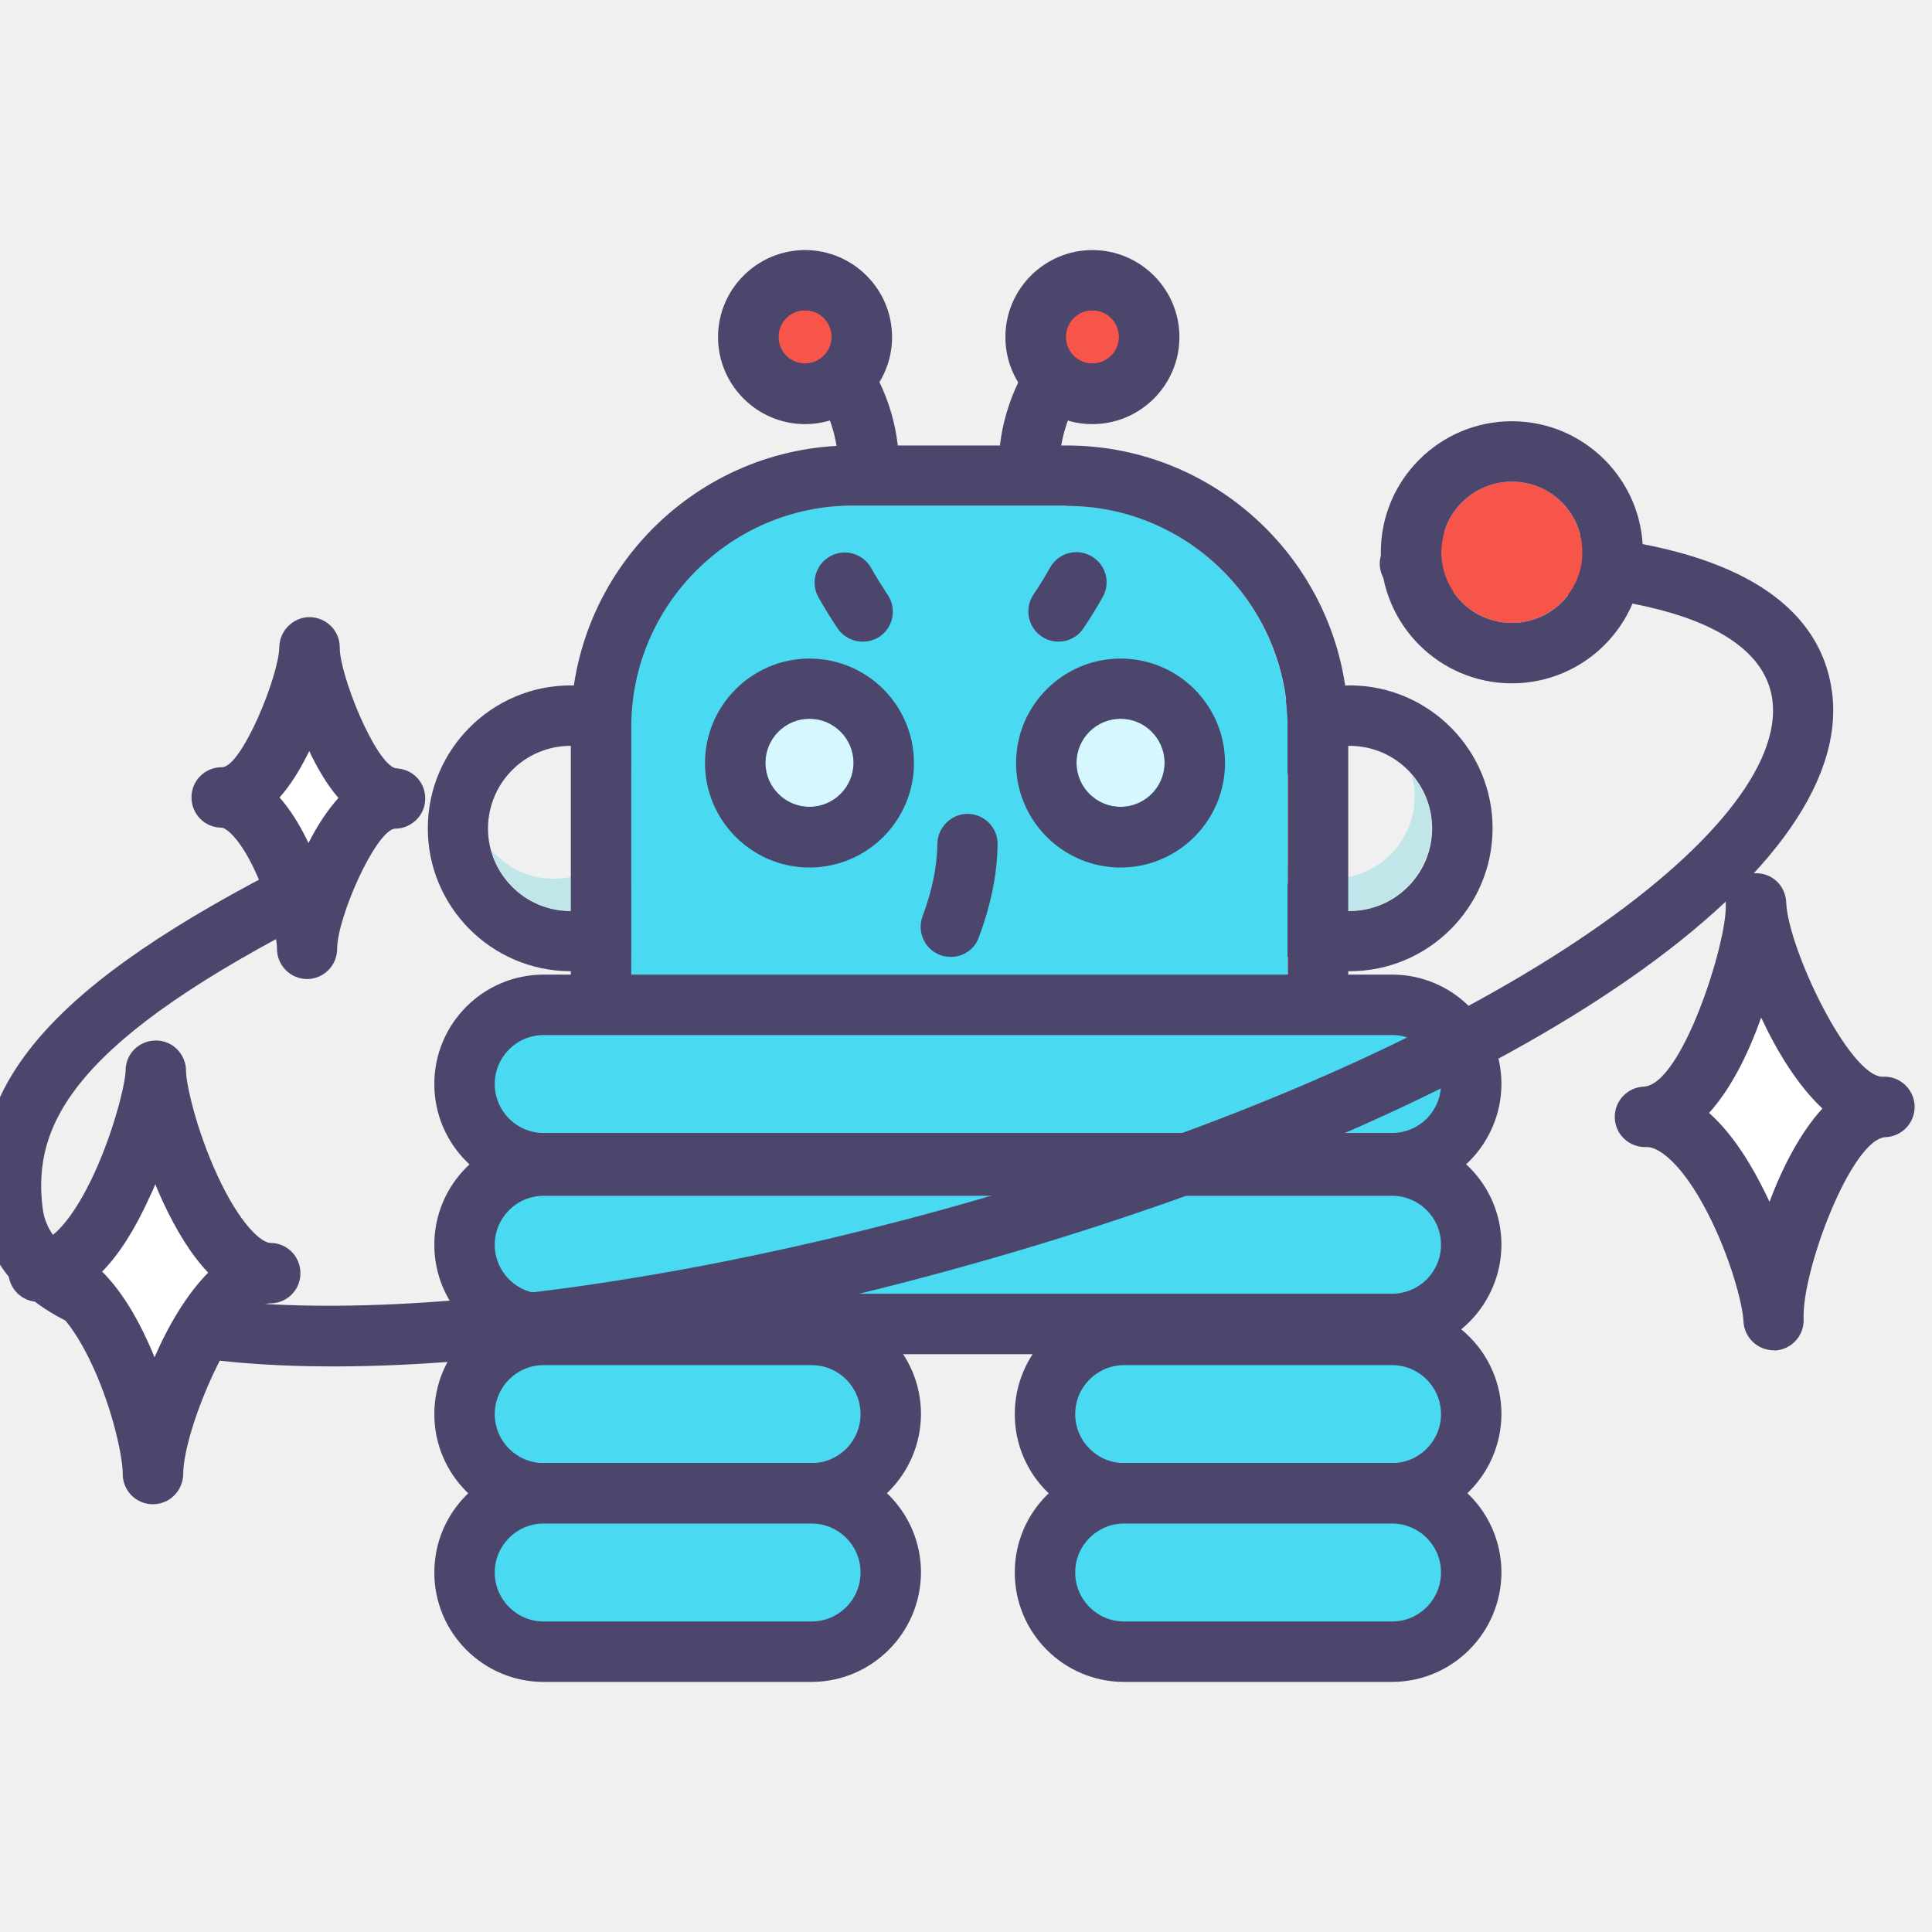
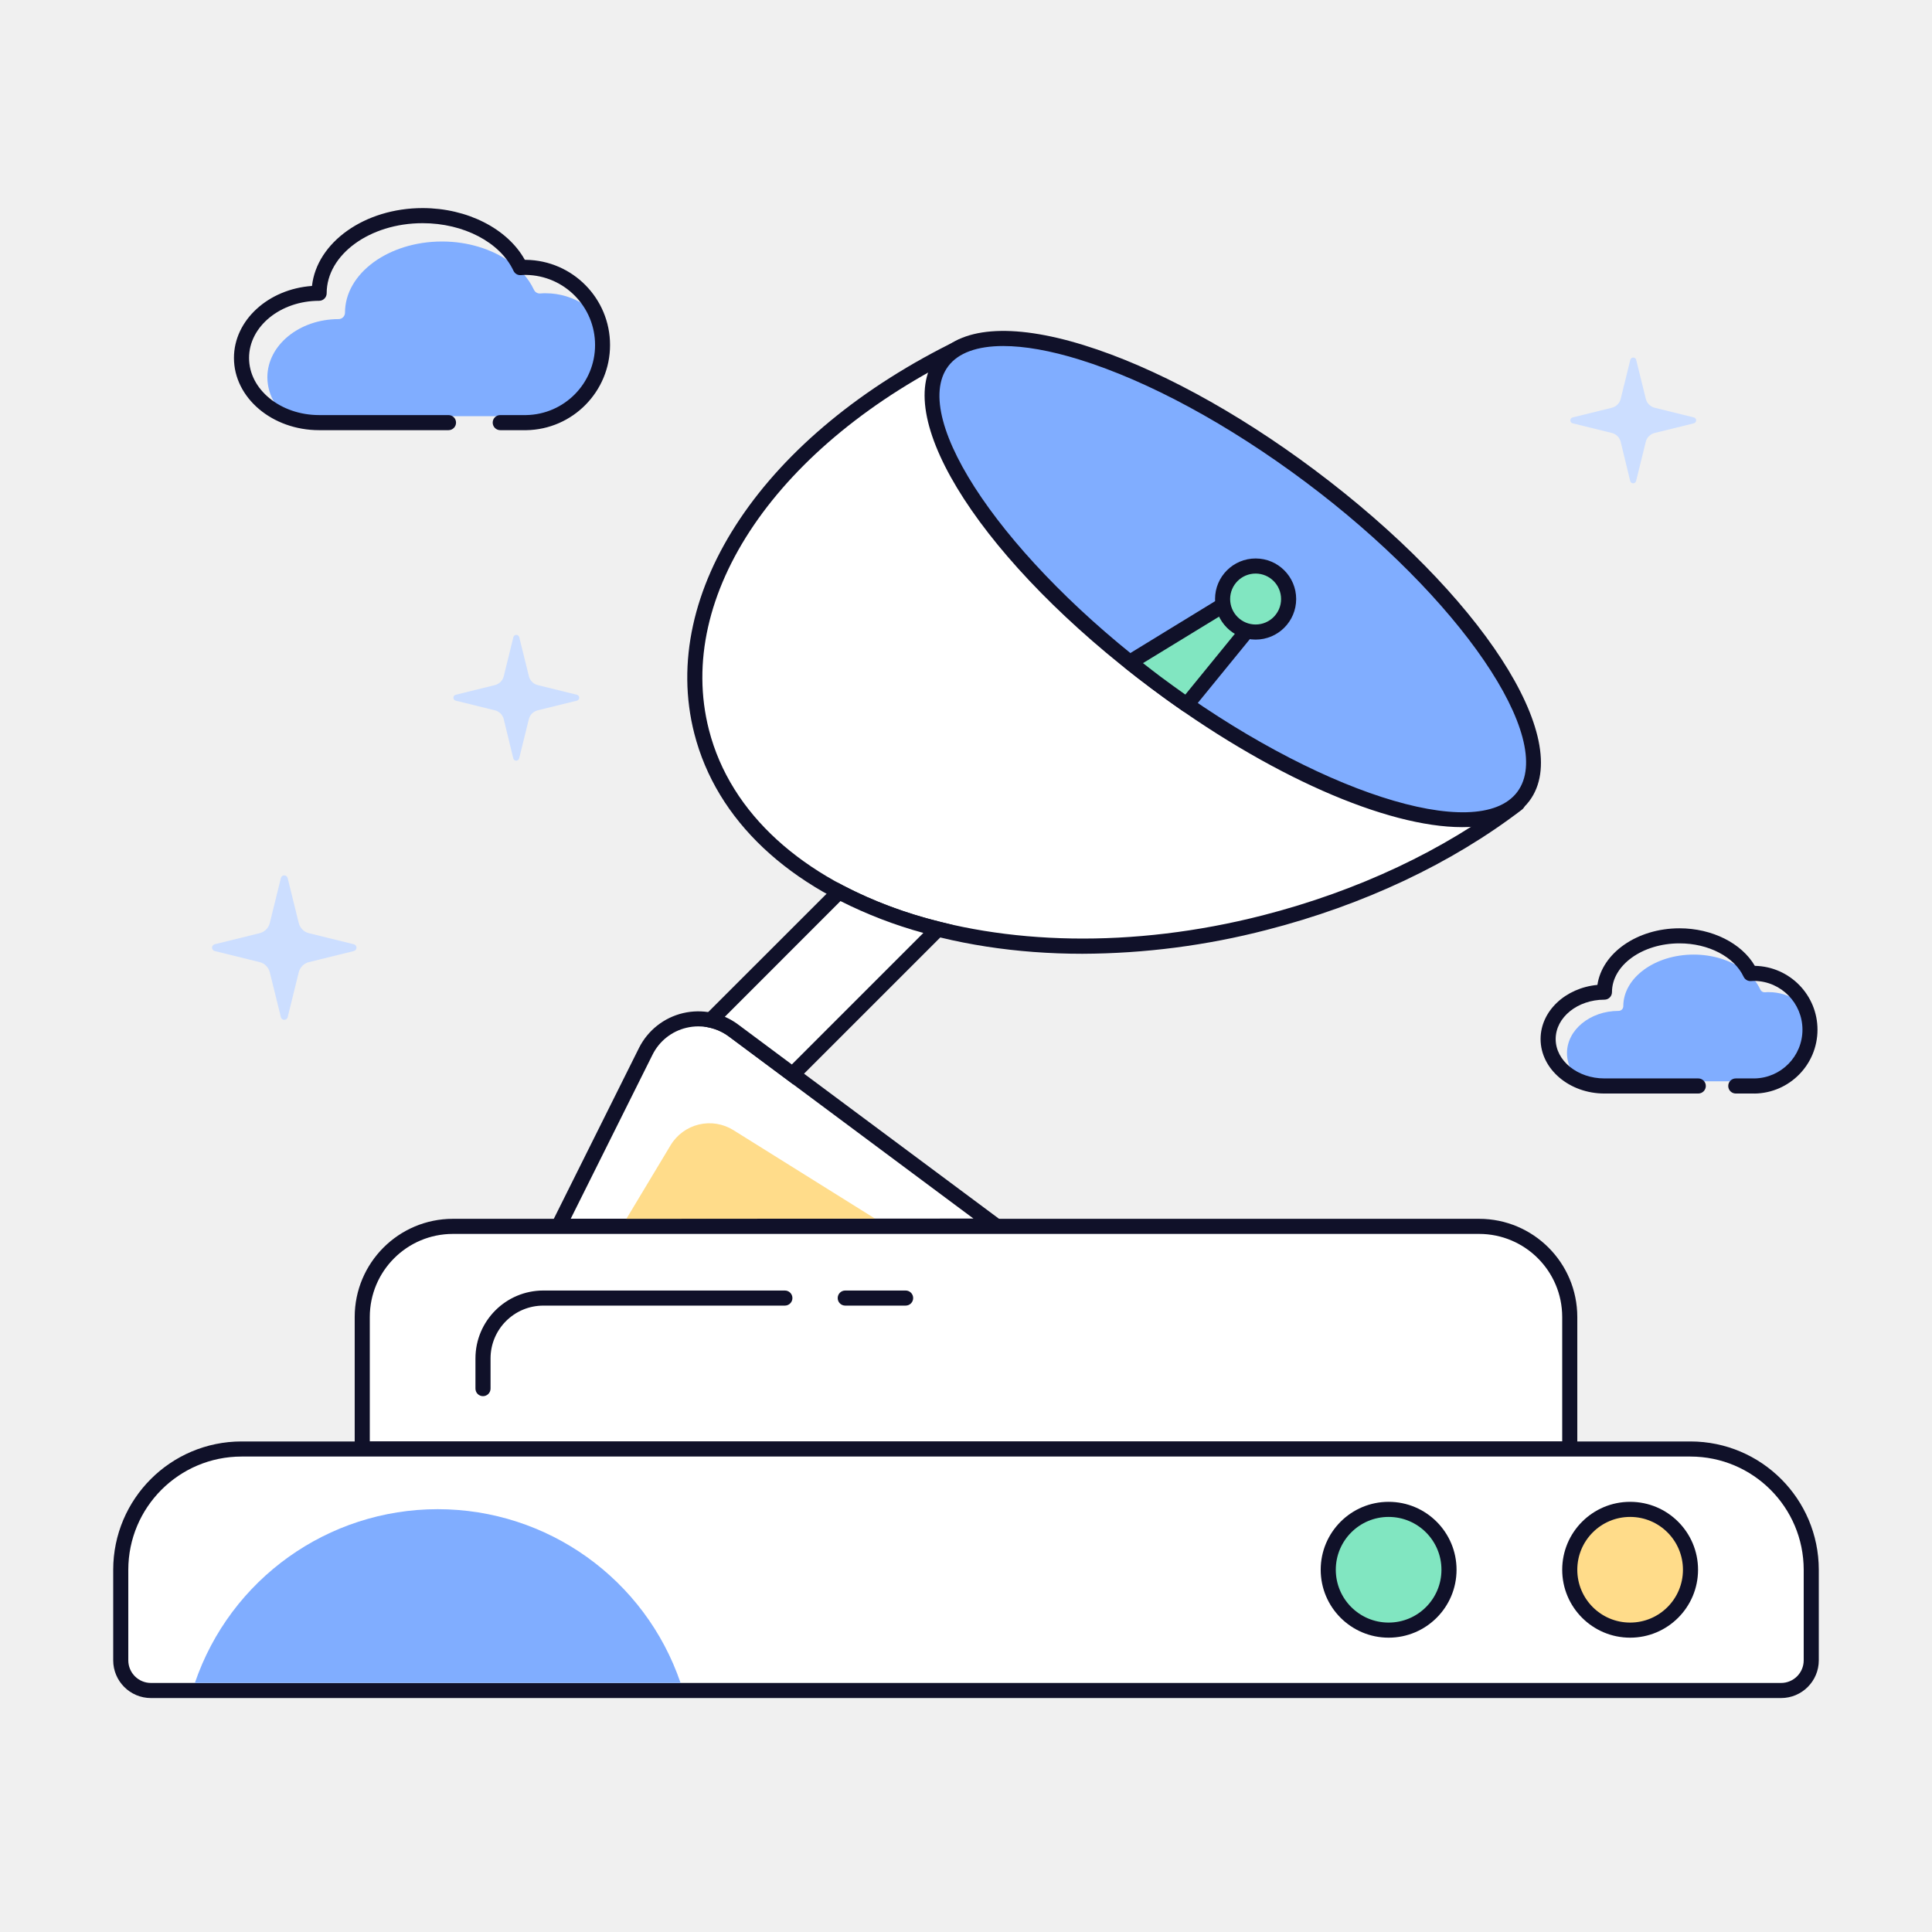
- <svg xmlns="http://www.w3.org/2000/svg" t="1683100661583" class="icon" viewBox="0 0 1024 1024" version="1.1" p-id="2247" width="200" height="200">
-   <path d="" fill="#D7F7FF" p-id="2248" />
-   <path d="M302.417 395.319h0.276c24.165 0.138 43.635 19.884 43.496 44.049-0.138 24.027-19.746 43.496-43.773 43.496h-0.276c-24.165-0.138-43.635-19.884-43.496-44.049 0.276-24.165 19.746-43.496 43.773-43.496m0-32.036c-41.425 0-75.394 33.693-75.67 75.256-0.276 41.701 33.416 75.946 75.256 76.222h0.552c41.425 0 75.394-33.693 75.67-75.256 0.276-41.701-33.416-75.946-75.256-76.222h-0.552z" fill="#4C466D" p-id="2249" />
-   <path d="M335.419 410.508c0.967 3.728 1.795 7.595 1.657 11.737-0.138 24.165-19.884 43.635-44.049 43.496-13.118-0.138-24.717-6.076-32.726-15.327 4.971 18.503 21.679 32.174 41.701 32.312 24.165 0.138 43.911-19.332 44.049-43.496 0.276-10.909-3.866-20.989-10.632-28.721z" fill="#C1E6EA" p-id="2250" />
-   <path d="" fill="#D7F7FF" p-id="2251" />
-   <path d="M715.288 395.319h0.276c24.165 0.138 43.635 19.884 43.496 44.049-0.138 24.027-19.746 43.496-43.773 43.496h-0.276c-24.165-0.138-43.635-19.884-43.496-44.049 0.138-24.165 19.746-43.496 43.773-43.496m0-32.036c-41.425 0-75.394 33.693-75.67 75.256-0.276 41.701 33.416 75.946 75.256 76.222h0.552c41.425 0 75.394-33.693 75.67-75.256 0.276-41.701-33.416-75.946-75.256-76.222h-0.552z" fill="#4C466D" p-id="2252" />
-   <path d="M748.152 410.508c0.967 3.728 1.795 7.595 1.657 11.737-0.138 24.165-19.884 43.635-44.049 43.496-13.118-0.138-24.717-6.076-32.726-15.327 4.971 18.503 21.679 32.174 41.701 32.312 24.165 0.138 43.911-19.332 44.049-43.496 0.276-10.909-3.866-20.989-10.632-28.721z" fill="#C1E6EA" p-id="2253" />
-   <path d="M930.837 478.722c0.829 19.332-22.093 111.572-58.824 113.091 36.868-1.519 66.971 82.436 68.075 107.844-1.105-25.407 24.855-111.71 58.824-113.091-33.969 1.381-67.109-85.198-68.075-107.844z" fill="#FFFFFF" p-id="2254" />
-   <path d="M940.089 715.674c-8.561 0-15.604-6.766-16.018-15.327-0.414-9.39-7.18-34.521-18.918-57.305-13.532-26.374-26.236-35.488-32.588-35.073-8.975 0.276-16.294-6.49-16.708-15.327v-0.69c0-8.561 6.766-15.604 15.327-16.018 20.298-0.829 44.325-76.775 43.496-96.383-0.414-8.837 6.49-16.294 15.327-16.708 9.114-0.414 16.294 6.49 16.708 15.327 0.967 24.717 33.554 92.516 51.091 92.516h0.276c8.837-0.414 16.294 6.49 16.708 15.327v0.69c0 8.561-6.766 15.604-15.327 16.018-18.089 0.69-44.601 70.975-43.496 96.383v0.69c0 8.561-6.766 15.604-15.327 16.018-0.138-0.138-0.276-0.138-0.552-0.138z m-34.245-125.795c9.942 8.837 19.194 21.679 27.755 38.387 1.381 2.762 2.9 5.661 4.281 8.699 6.904-18.365 16.294-36.592 28.031-49.434-12.98-12.151-24.027-30.102-32.45-48.191-6.628 18.641-15.742 37.421-27.617 50.539z" fill="#4C466D" p-id="2255" />
-   <path d="M163.918 343.123c-0.138 13.946-19.884 79.675-46.396 79.536 26.65 0.138 45.43 61.862 45.292 80.089 0.138-18.365 21.817-79.675 46.396-79.536-24.579 0-45.43-63.657-45.292-80.089z" fill="#FFFFFF" p-id="2256" />
-   <path d="M162.814 518.904c-0.138 0-0.138 0 0 0-8.837 0-16.018-7.18-16.018-16.018v-0.138c0-6.214-3.866-24.027-11.185-40.182-8.147-17.951-15.742-23.889-18.227-23.889-8.837 0-15.88-7.18-15.88-16.018v-0.138c0-8.837 7.18-15.88 16.018-15.88h0.138c10.356 0 30.102-48.191 30.378-63.657 0.138-8.699 7.318-15.88 16.018-15.88h0.138c8.837 0.138 15.88 7.18 15.88 16.018-0.138 14.499 18.779 61.309 29.55 64.071 0.414 0 0.829 0 1.243 0.138 8.285 0.69 14.637 7.595 14.499 16.018 0 8.837-7.318 15.88-16.156 15.88h-0.138c-10.218 1.795-30.24 46.672-30.378 63.657 0 8.837-7.18 16.018-15.88 16.018zM148.177 422.66c5.109 5.8 10.356 13.67 15.327 24.165 4.419-8.837 9.804-17.122 15.88-23.889-6.076-7.042-11.185-15.742-15.465-24.855-4.419 8.975-9.528 17.675-15.742 24.579zM545.445 267.177c-8.561 0-15.604-6.766-16.018-15.327-0.414-10.909 0.829-21.817 3.866-32.312 3.452-12.151 8.975-23.336 16.432-33.416 5.523-7.457 12.013-14.223 19.47-20.022 7.042-5.523 16.984-4.281 22.508 2.762 5.523 6.904 4.281 16.984-2.762 22.508-5.109 4.004-9.666 8.699-13.394 13.808-5.109 6.904-8.975 14.775-11.323 23.198-2.071 7.318-3.038 14.913-2.624 22.37 0.276 8.837-6.49 16.294-15.327 16.57-0.414-0.138-0.69-0.138-0.829-0.138zM460.247 267.177h-0.69c-8.837-0.276-15.742-7.733-15.327-16.57 0.276-7.595-0.552-15.051-2.624-22.37-2.347-8.423-6.214-16.156-11.323-23.198-3.866-5.247-8.423-9.804-13.394-13.808-6.904-5.385-8.147-15.465-2.762-22.508 5.523-6.904 15.465-8.147 22.508-2.762 7.318 5.8 13.946 12.566 19.47 20.022 7.457 10.08 12.98 21.265 16.432 33.416 3.038 10.632 4.281 21.403 3.866 32.312-0.552 8.837-7.595 15.465-16.156 15.465z" fill="#4C466D" p-id="2257" />
-   <path d="M682.424 532.575V385.239c0-64.485-52.748-117.233-117.233-117.233h-113.643c-64.485 0-117.233 52.748-117.233 117.233v147.336h348.11z" fill="#49DAF2" p-id="2258" />
-   <path d="M565.329 268.144c64.485 0 117.233 52.748 117.233 117.233V532.713H334.59V385.239c0-64.485 52.748-117.233 117.233-117.233h113.505m0-31.897h-113.643c-82.298 0-149.131 66.971-149.131 149.131v179.371h412.043V385.239c-0.138-82.298-67.109-149.131-149.269-149.131z" fill="#4C466D" p-id="2259" />
-   <path d="M429.04 404.294m-23.336 0a23.336 23.336 0 1 0 46.672 0 23.336 23.336 0 1 0-46.672 0Z" fill="#D7F7FF" p-id="2260" />
-   <path d="M429.04 380.958c12.842 0 23.336 10.494 23.336 23.336 0 12.842-10.494 23.336-23.336 23.336-12.842 0-23.336-10.494-23.336-23.336 0-12.842 10.494-23.336 23.336-23.336m0-31.897c-30.517 0-55.372 24.855-55.372 55.372s24.855 55.372 55.372 55.372 55.372-24.855 55.372-55.372c0-30.655-24.855-55.372-55.372-55.372z" fill="#4C466D" p-id="2261" />
-   <path d="M426.692 178.665m-14.085 0a14.085 14.085 0 1 0 28.169 0 14.085 14.085 0 1 0-28.169 0Z" fill="#F7554A" p-id="2262" />
-   <path d="M426.692 164.442c7.871 0 14.085 6.352 14.085 14.085s-6.352 14.085-14.085 14.085c-7.871 0-14.085-6.352-14.085-14.085s6.214-14.085 14.085-14.085m0-31.897c-25.407 0-46.12 20.713-46.12 46.12s20.713 46.12 46.12 46.12 46.12-20.713 46.12-46.12-20.713-46.12-46.12-46.12z" fill="#4C466D" p-id="2263" />
-   <path d="M578.999 178.665m-14.085 0a14.085 14.085 0 1 0 28.169 0 14.085 14.085 0 1 0-28.169 0Z" fill="#F7554A" p-id="2264" />
-   <path d="M578.999 164.442c7.871 0 14.085 6.352 14.085 14.085s-6.352 14.085-14.085 14.085c-7.871 0-14.085-6.352-14.085-14.085s6.214-14.085 14.085-14.085m0-31.897c-25.407 0-46.12 20.713-46.12 46.12s20.713 46.12 46.12 46.12 46.12-20.713 46.12-46.12-20.713-46.12-46.12-46.12z" fill="#4C466D" p-id="2265" />
-   <path d="M593.912 404.294m-23.336 0a23.336 23.336 0 1 0 46.672 0 23.336 23.336 0 1 0-46.672 0Z" fill="#D7F7FF" p-id="2266" />
-   <path d="M593.912 380.958c12.842 0 23.336 10.494 23.336 23.336 0 12.842-10.494 23.336-23.336 23.336s-23.336-10.494-23.336-23.336c0-12.842 10.494-23.336 23.336-23.336m0-31.897c-30.517 0-55.372 24.855-55.372 55.372s24.855 55.372 55.372 55.372 55.372-24.855 55.372-55.372c0-30.655-24.855-55.372-55.372-55.372zM504.019 507.167c-1.933 0-3.728-0.276-5.661-0.967-8.285-3.038-12.428-12.289-9.39-20.575 5.109-13.532 7.733-26.512 7.871-38.525 0.138-8.837 7.733-15.88 16.156-15.742 8.837 0.138 15.88 7.318 15.742 16.156-0.138 15.742-3.59 32.312-9.942 49.296-2.209 6.352-8.285 10.356-14.775 10.356zM457.209 340.085c-5.109 0-10.218-2.486-13.256-7.042-3.59-5.247-6.904-10.771-10.08-16.294-4.419-7.733-1.657-17.399 5.938-21.817 7.733-4.419 17.399-1.657 21.817 5.938 2.762 4.971 5.8 9.666 8.837 14.361 4.971 7.318 3.038 17.261-4.281 22.232-2.762 1.795-5.938 2.624-8.975 2.624zM561.048 340.085c-3.038 0-6.214-0.829-8.975-2.762-7.318-4.971-9.252-14.913-4.281-22.232 3.176-4.695 6.076-9.39 8.837-14.361 4.419-7.733 14.085-10.356 21.817-5.938 7.733 4.419 10.356 14.085 5.938 21.817-3.176 5.523-6.49 11.047-10.08 16.294-3.038 4.695-8.147 7.18-13.256 7.18z" fill="#4C466D" p-id="2267" />
-   <path d="M737.658 616.53H288.194c-23.06 0-41.978-18.918-41.978-41.978s18.918-41.978 41.978-41.978H737.796c23.06 0 41.978 18.918 41.978 41.978s-18.918 41.978-42.116 41.978z" fill="#49DAF2" p-id="2268" />
-   <path d="M737.658 632.547H288.194c-32.036 0-57.995-25.96-57.995-57.995s25.96-57.995 57.995-57.995H737.796c32.036 0 57.995 25.96 57.995 57.995-0.138 32.036-26.098 57.995-58.133 57.995z m-449.464-83.955c-14.361 0-25.96 11.599-25.96 25.96s11.599 25.96 25.96 25.96H737.796c14.361 0 25.96-11.599 25.96-25.96s-11.599-25.96-25.96-25.96H288.194z" fill="#4C466D" p-id="2269" />
-   <path d="M737.658 701.866H288.194c-23.06 0-41.978-18.918-41.978-41.978s18.918-41.978 41.978-41.978H737.796c23.06 0 41.978 18.918 41.978 41.978s-18.918 41.978-42.116 41.978z" fill="#49DAF2" p-id="2270" />
-   <path d="M737.658 717.745H288.194c-32.036 0-57.995-25.96-57.995-57.995s25.96-57.995 57.995-57.995H737.796c32.036 0 57.995 25.96 57.995 57.995-0.138 32.036-26.098 57.995-58.133 57.995z m-449.464-83.955c-14.361 0-25.96 11.599-25.96 25.96s11.599 25.96 25.96 25.96H737.796c14.361 0 25.96-11.599 25.96-25.96s-11.599-25.96-25.96-25.96H288.194z" fill="#4C466D" p-id="2271" />
-   <path d="M430.006 791.482H288.194c-23.06 0-41.978-18.918-41.978-41.978s18.918-41.978 41.978-41.978h141.95c23.06 0 41.978 18.918 41.978 41.978s-18.918 41.978-42.116 41.978z" fill="#49DAF2" p-id="2272" />
-   <path d="M430.006 807.5H288.194c-32.036 0-57.995-25.96-57.995-57.995s25.96-57.995 57.995-57.995h141.95c32.036 0 57.995 25.96 57.995 57.995-0.138 32.036-26.098 57.995-58.133 57.995z m-141.812-83.955c-14.361 0-25.96 11.599-25.96 25.96s11.599 25.96 25.96 25.96h141.95c14.361 0 25.96-11.599 25.96-25.96s-11.599-25.96-25.96-25.96H288.194z" fill="#4C466D" p-id="2273" />
-   <path d="M737.658 791.482H595.845c-23.06 0-41.978-18.918-41.978-41.978s18.918-41.978 41.978-41.978H737.796c23.06 0 41.978 18.918 41.978 41.978s-18.918 41.978-42.116 41.978z" fill="#49DAF2" p-id="2274" />
-   <path d="M737.658 807.5H595.845c-32.036 0-57.995-25.96-57.995-57.995s25.96-57.995 57.995-57.995H737.796c32.036 0 57.995 25.96 57.995 57.995-0.138 32.036-26.098 57.995-58.133 57.995z m-141.812-83.955c-14.361 0-25.96 11.599-25.96 25.96s11.599 25.96 25.96 25.96H737.796c14.361 0 25.96-11.599 25.96-25.96s-11.599-25.96-25.96-25.96H595.845z" fill="#4C466D" p-id="2275" />
-   <path d="M430.006 875.437H288.194c-23.06 0-41.978-18.918-41.978-41.978s18.918-41.978 41.978-41.978h141.95c23.06 0 41.978 18.918 41.978 41.978 0 23.198-18.918 41.978-42.116 41.978z" fill="#49DAF2" p-id="2276" />
-   <path d="M430.006 891.455H288.194c-32.036 0-57.995-25.96-57.995-57.995s25.96-57.995 57.995-57.995h141.95c32.036 0 57.995 25.96 57.995 57.995-0.138 32.036-26.098 57.995-58.133 57.995zM288.194 807.5c-14.361 0-25.96 11.599-25.96 25.96s11.599 25.96 25.96 25.96h141.95c14.361 0 25.96-11.599 25.96-25.96s-11.599-25.96-25.96-25.96H288.194z" fill="#4C466D" p-id="2277" />
-   <path d="M737.658 875.437H595.845c-23.06 0-41.978-18.918-41.978-41.978s18.918-41.978 41.978-41.978H737.796c23.06 0 41.978 18.918 41.978 41.978 0 23.198-18.918 41.978-42.116 41.978z" fill="#49DAF2" p-id="2278" />
-   <path d="M737.658 891.455H595.845c-32.036 0-57.995-25.96-57.995-57.995s25.96-57.995 57.995-57.995H737.796c32.036 0 57.995 25.96 57.995 57.995-0.138 32.036-26.098 57.995-58.133 57.995zM595.845 807.5c-14.361 0-25.96 11.599-25.96 25.96s11.599 25.96 25.96 25.96H737.796c14.361 0 25.96-11.599 25.96-25.96S752.157 807.5 737.796 807.5H595.845z" fill="#4C466D" p-id="2279" />
-   <path d="M176.622 724.235c-68.075 0-121.514-10.08-152.721-30.517-19.332-12.704-30.517-29.136-33.002-48.744-9.252-70.837 37.283-123.723 165.701-188.761 7.871-4.004 17.537-0.829 21.541 7.042 4.004 7.871 0.829 17.537-7.042 21.541-131.456 66.418-154.378 110.467-148.44 156.035 1.381 10.08 7.457 18.641 18.779 26.098 65.452 42.944 266.088 29.826 477.219-31.207C793.306 556.463 948.236 438.815 939.399 371.016c-5.523-42.116-75.118-62.552-191.246-56.338-8.699 0.552-16.294-6.214-16.846-15.051-0.414-8.837 6.214-16.432 15.051-16.846 175.367-9.528 219.001 40.459 224.663 84.093 12.704 97.349-169.843 220.52-443.664 299.642-131.732 38.111-255.594 57.719-350.734 57.719z" fill="#4C466D" p-id="2280" />
-   <path d="M801.314 292.722m-37.421 0a37.421 37.421 0 1 0 74.842 0 37.421 37.421 0 1 0-74.842 0Z" fill="#F7554A" p-id="2281" />
-   <path d="M801.314 255.302c20.713 0 37.421 16.708 37.421 37.421S822.027 330.143 801.314 330.143c-20.713 0-37.421-16.708-37.421-37.421s16.846-37.421 37.421-37.421m0-32.036c-38.249 0-69.456 31.069-69.456 69.456 0 38.249 31.069 69.456 69.456 69.456s69.456-31.069 69.456-69.456c0-38.249-31.069-69.456-69.456-69.456z" fill="#4C466D" p-id="2282" />
-   <path d="M82.587 567.648c-0.138 18.779-26.512 106.601-62.138 106.463 35.626 0.276 60.895 82.712 60.619 107.291 0.138-24.579 29.274-106.601 62.138-106.463-32.864-0.276-60.757-85.474-60.619-107.291z" fill="#FFFFFF" p-id="2283" />
-   <path d="M81.068 797.282s-0.138 0 0 0c-8.975 0-16.018-7.18-16.018-16.018v-0.138c0-8.975-5.247-33.554-15.465-56.062-11.737-25.822-23.06-35.073-29.274-35.073-8.837 0-15.88-7.18-15.88-16.018v-0.138c0-8.837 7.18-16.294 16.156-15.88 6.49 0 18.089-11.323 29.688-36.73 10.494-23.06 16.294-47.639 16.294-53.853 0-8.837 7.18-15.88 16.018-15.88h0.138c8.837 0 15.88 7.318 15.88 16.156 0 6.766 5.385 30.931 16.432 54.957 12.151 26.512 23.612 36.178 28.307 36.178 8.837 0 15.88 7.18 15.88 16.018v0.138c0 8.837-7.18 15.88-16.018 15.88h-0.138c-17.261 0-45.844 66.004-45.982 90.583-0.138 8.837-7.318 15.88-16.018 15.88z m-26.926-123.309c8.975 8.975 17.261 21.679 24.579 37.973 1.105 2.486 2.209 4.971 3.176 7.457 7.318-16.846 16.984-33.278 28.445-44.877-8.699-9.114-16.846-21.955-24.441-38.525-1.243-2.762-2.486-5.523-3.59-8.285-0.967 2.347-1.933 4.557-3.038 6.766-7.733 17.122-16.156 30.378-25.131 39.492z" fill="#4C466D" p-id="2284" />
+ <svg xmlns="http://www.w3.org/2000/svg" viewBox="0 0 1024 1024">
+   <defs>
+     <style>.cls-1{fill:none;}.cls-2{fill:#fff;}.cls-3{fill:#101129;}.cls-4{fill:#80adff;}.cls-5{fill:#81e6c1;}.cls-6{fill:#ffdc8a;}.cls-7{fill:#ccdeff;}</style>
+   </defs>
+   <g id="图层_2">
+     <g id="缺省页">
+       <g id="网络">
+         <rect height="1024" width="1024" class="cls-1" />
+         <path d="M804.28,425.89c-35.8,27.47-82.31,49.87-134,63.11-141.23,36.2-274.87-9.1-298.47-101.18-19.18-74.82,39.28-156.41,138-204.21" class="cls-2" />
+         <path d="M573.7,505.52c-34.84,0-68.12-5.08-98-15.21C418,470.75,379.74,434.7,368,388.81c-19.22-75,37.08-158.9,140.11-208.8a4,4,0,1,1,3.48,7.2c-99.5,48.19-154.09,128.41-135.84,199.61,23,89.81,154.73,133.9,293.61,98.31,50.27-12.89,96.1-34.47,132.51-62.42a4,4,0,1,1,4.87,6.35c-37.26,28.59-84.08,50.66-135.39,63.82A395,395,0,0,1,573.7,505.52Z" class="cls-3" />
+         <ellipse transform="matrix(0.6, -0.8, 0.8, 0.6, 16.29, 646.35)" ry="192.33" rx="68.28" cy="306.92" cx="653.39" class="cls-4" />
+         <path d="M774.93,438.4c-39.71,0-102.24-26.79-164.83-73.6-88.16-65.93-138.21-143-113.93-175.47,12-16.07,39.86-18.32,78.42-6.35,37.24,11.56,80.6,35,122.1,66.05C784.85,315,834.9,392,810.62,424.5,803.58,433.92,791.16,438.4,774.93,438.4Zm-243.18-255c-13.76,0-23.84,3.59-29.18,10.72C481.71,222,533.14,297.25,614.89,358.4s168.45,89.22,189.32,61.31h0c20.87-27.9-30.56-103.13-112.31-164.27-40.79-30.51-83.29-53.53-119.68-64.82C556.68,185.79,543,183.4,531.75,183.4ZM807.42,422.11h0Z" class="cls-3" />
+         <path d="M650.37,319.48,598.83,351q6.67,5.33,13.67,10.57,8.25,6.16,16.51,11.87L662,333Z" class="cls-5" />
+         <path d="M629,377.47a4,4,0,0,1-2.27-.71c-5.58-3.86-11.18-7.88-16.63-12-4.57-3.41-9.2-7-13.77-10.65a4,4,0,0,1,.41-6.53l51.54-31.55a4,4,0,0,1,5.12.8L665,330.39a4,4,0,0,1,.07,5.14l-33,40.47A4,4,0,0,1,629,377.47Zm-23.19-26c3,2.38,6.07,4.7,9.08,7,4.39,3.27,8.87,6.52,13.36,9.67l28.53-35-7.23-8.4Z" class="cls-3" />
+         <path d="M296,650l232-.15L388.73,546.17a31.15,31.15,0,0,0-46.45,11Z" class="cls-2" />
+         <path d="M296,654a4,4,0,0,1-3.58-5.79l46.28-92.82A35.15,35.15,0,0,1,391.11,543L530.39,646.64a4,4,0,0,1-2.39,7.21L296,654Zm74.14-110a27.39,27.39,0,0,0-6.34.75A27,27,0,0,0,345.86,559l-43.39,87,213.47-.14-129.6-96.48A27.1,27.1,0,0,0,370.14,544Z" class="cls-3" />
+         <path d="M444.71,472.73l-68,68a31.05,31.05,0,0,1,12,5.46l31.33,23.33,77.07-77.07A234.59,234.59,0,0,1,444.71,472.73Z" class="cls-2" />
+         <path d="M420.45,574.77l-34.11-25.39a26.88,26.88,0,0,0-10.46-4.76l-7.17-1.55L444,467.82l2.61,1.37a230.06,230.06,0,0,0,51.53,19.36l6.84,1.71Zm-36.28-35.85a35.28,35.28,0,0,1,6.94,4l28.57,21.27,69.71-69.71a235.89,235.89,0,0,1-43.92-16.89Z" class="cls-3" />
+         <path d="M240,650H784a48,48,0,0,1,48,48v70a0,0,0,0,1,0,0H192a0,0,0,0,1,0,0V698A48,48,0,0,1,240,650Z" class="cls-2" />
+         <path d="M832,772H192a4,4,0,0,1-4-4V698a52.06,52.06,0,0,1,52-52H784a52.06,52.06,0,0,1,52,52v70A4,4,0,0,1,832,772Zm-636-8H828V698a44.05,44.05,0,0,0-44-44H240a44.05,44.05,0,0,0-44,44Z" class="cls-3" />
+         <path d="M128,768H896a64,64,0,0,1,64,64v48a16,16,0,0,1-16,16H80a16,16,0,0,1-16-16V832A64,64,0,0,1,128,768Z" class="cls-2" />
+         <path d="M944,900H80a20,20,0,0,1-20-20V832a68.07,68.07,0,0,1,68-68H896a68.07,68.07,0,0,1,68,68v48A20,20,0,0,1,944,900ZM128,772a60.07,60.07,0,0,0-60,60v48a12,12,0,0,0,12,12H944a12,12,0,0,0,12-12V832a60.07,60.07,0,0,0-60-60Z" class="cls-3" />
+         <circle r="32" cy="832" cx="864" class="cls-6" />
+         <path d="M864,868a36,36,0,1,1,36-36A36,36,0,0,1,864,868Zm0-64a28,28,0,1,0,28,28A28,28,0,0,0,864,804Z" class="cls-3" />
+         <circle r="32" cy="832" cx="736" class="cls-5" />
+         <path d="M736,868a36,36,0,1,1,36-36A36,36,0,0,1,736,868Zm0-64a28,28,0,1,0,28,28A28,28,0,0,0,736,804Z" class="cls-3" />
+         <path d="M360.72,892a136,136,0,0,0-257.44,0Z" class="cls-4" />
+         <circle r="17.5" cy="317.5" cx="665.5" class="cls-5" />
+         <path d="M665.5,339A21.5,21.5,0,1,1,687,317.5,21.52,21.52,0,0,1,665.5,339Zm0-35A13.5,13.5,0,1,0,679,317.5,13.52,13.52,0,0,0,665.5,304Z" class="cls-3" />
+         <path d="M332,646l131.82-.09L388.73,599a24,24,0,0,0-33.3,8Z" class="cls-6" />
+         <path d="M930,573.1a27.33,27.33,0,0,0,22.7-42.6,27.13,27.13,0,0,0-15.24-4.65c-.62,0-1.27,0-2,.08a2.47,2.47,0,0,1-2.44-1.43,25.1,25.1,0,0,0-4-6.09l-1,.06a2.49,2.49,0,0,1-2.44-1.43,23.5,23.5,0,0,0-2-3.4c-6.8-4.82-16-7.69-25.89-7.69-20.57,0-37.31,12.27-37.31,27.36a2.48,2.48,0,0,1-2.49,2.48c-15.08,0-27.36,10.05-27.36,22.39a19,19,0,0,0,2.95,10.09,31.24,31.24,0,0,0,17,4.83Z" class="cls-4" />
+         <path d="M930,579.59H920a4,4,0,0,1,0-8h10a25.85,25.85,0,0,0,0-51.69c-.58,0-1.19,0-1.94.08a4,4,0,0,1-3.92-2.3C919.18,507.1,905.54,500,890.17,500c-19.73,0-35.79,11.59-35.79,25.85a4,4,0,0,1-4,4c-14.25,0-25.84,9.36-25.84,20.87s11.59,20.87,25.84,20.87h49.74a4,4,0,0,1,0,8H850.38c-18.66,0-33.84-13-33.84-28.87,0-14.85,13.2-27.12,30.12-28.7,2.47-16.87,21-30,43.51-30,17.29,0,32.94,7.9,39.93,19.9a33.85,33.85,0,0,1-.13,67.69Z" class="cls-3" />
+         <path d="M278.86,220.57a37.7,37.7,0,0,0,31.3-58.73,37.48,37.48,0,0,0-21-6.41c-.85,0-1.74,0-2.82.12a3.42,3.42,0,0,1-3.36-2,34.8,34.8,0,0,0-5.58-8.4c-.42,0-.86,0-1.35.08a3.42,3.42,0,0,1-3.36-2A33.71,33.71,0,0,0,270,138.6C260.6,132,247.91,128,234.29,128c-28.36,0-51.43,16.92-51.43,37.71a3.43,3.43,0,0,1-3.43,3.43c-20.8,0-37.72,13.85-37.72,30.86a26.29,26.29,0,0,0,4.07,13.91,43,43,0,0,0,23.36,6.66Z" class="cls-4" />
+         <path d="M278.86,228H265.14a4,4,0,0,1,0-8h13.72a37.15,37.15,0,0,0,0-74.29c-.83,0-1.72,0-2.78.12a4,4,0,0,1-3.92-2.3c-7.05-15.1-26.4-25.24-48.16-25.24-28,0-50.86,16.66-50.86,37.14a4,4,0,0,1-4,4C148.66,159.43,132,173,132,189.71S148.66,220,169.14,220h68.57a4,4,0,1,1,0,8H169.14C144.25,228,124,210.83,124,189.71c0-20,18.23-36.51,41.36-38.15,2.56-23.09,27.88-41.27,58.64-41.27,23.67,0,45,10.92,54.17,27.43h.69a45.15,45.15,0,0,1,0,90.29Z" class="cls-3" />
+         <path d="M275.2,337.66l5.12,20.75a6.44,6.44,0,0,0,4.71,4.71l20.74,5.12a1.61,1.61,0,0,1,0,3.13L285,376.48a6.44,6.44,0,0,0-4.71,4.71l-5.12,20.75a1.61,1.61,0,0,1-3.13,0L267,381.19a6.44,6.44,0,0,0-4.71-4.71l-20.75-5.11a1.61,1.61,0,0,1,0-3.13l20.75-5.12a6.44,6.44,0,0,0,4.71-4.71l5.11-20.75A1.61,1.61,0,0,1,275.2,337.66Z" class="cls-7" />
+         <path d="M867.2,190.66l5.12,20.75a6.44,6.44,0,0,0,4.71,4.71l20.74,5.12a1.61,1.61,0,0,1,0,3.13L877,229.48a6.44,6.44,0,0,0-4.71,4.71l-5.12,20.75a1.61,1.61,0,0,1-3.13,0L859,234.19a6.44,6.44,0,0,0-4.71-4.71l-20.75-5.11a1.61,1.61,0,0,1,0-3.13l20.75-5.12a6.44,6.44,0,0,0,4.71-4.71l5.11-20.75A1.61,1.61,0,0,1,867.2,190.66Z" class="cls-7" />
+         <path d="M152.47,465.41l5.87,23.79a7.38,7.38,0,0,0,5.41,5.41l23.8,5.87a1.85,1.85,0,0,1,0,3.59l-23.8,5.87a7.38,7.38,0,0,0-5.41,5.41l-5.87,23.79a1.85,1.85,0,0,1-3.59,0L143,515.35a7.38,7.38,0,0,0-5.41-5.41l-23.8-5.87a1.85,1.85,0,0,1,0-3.59l23.8-5.87A7.38,7.38,0,0,0,143,489.2l5.86-23.79A1.85,1.85,0,0,1,152.47,465.41Z" class="cls-7" />
+         <path d="M480,692H448a4,4,0,0,1,0-8h32a4,4,0,0,1,0,8Z" class="cls-3" />
+         <path d="M256,740a4,4,0,0,1-4-4V720a36,36,0,0,1,36-36H416a4,4,0,0,1,0,8H288a28,28,0,0,0-28,28v16A4,4,0,0,1,256,740Z" class="cls-3" />
+       </g>
+     </g>
+   </g>
</svg>
